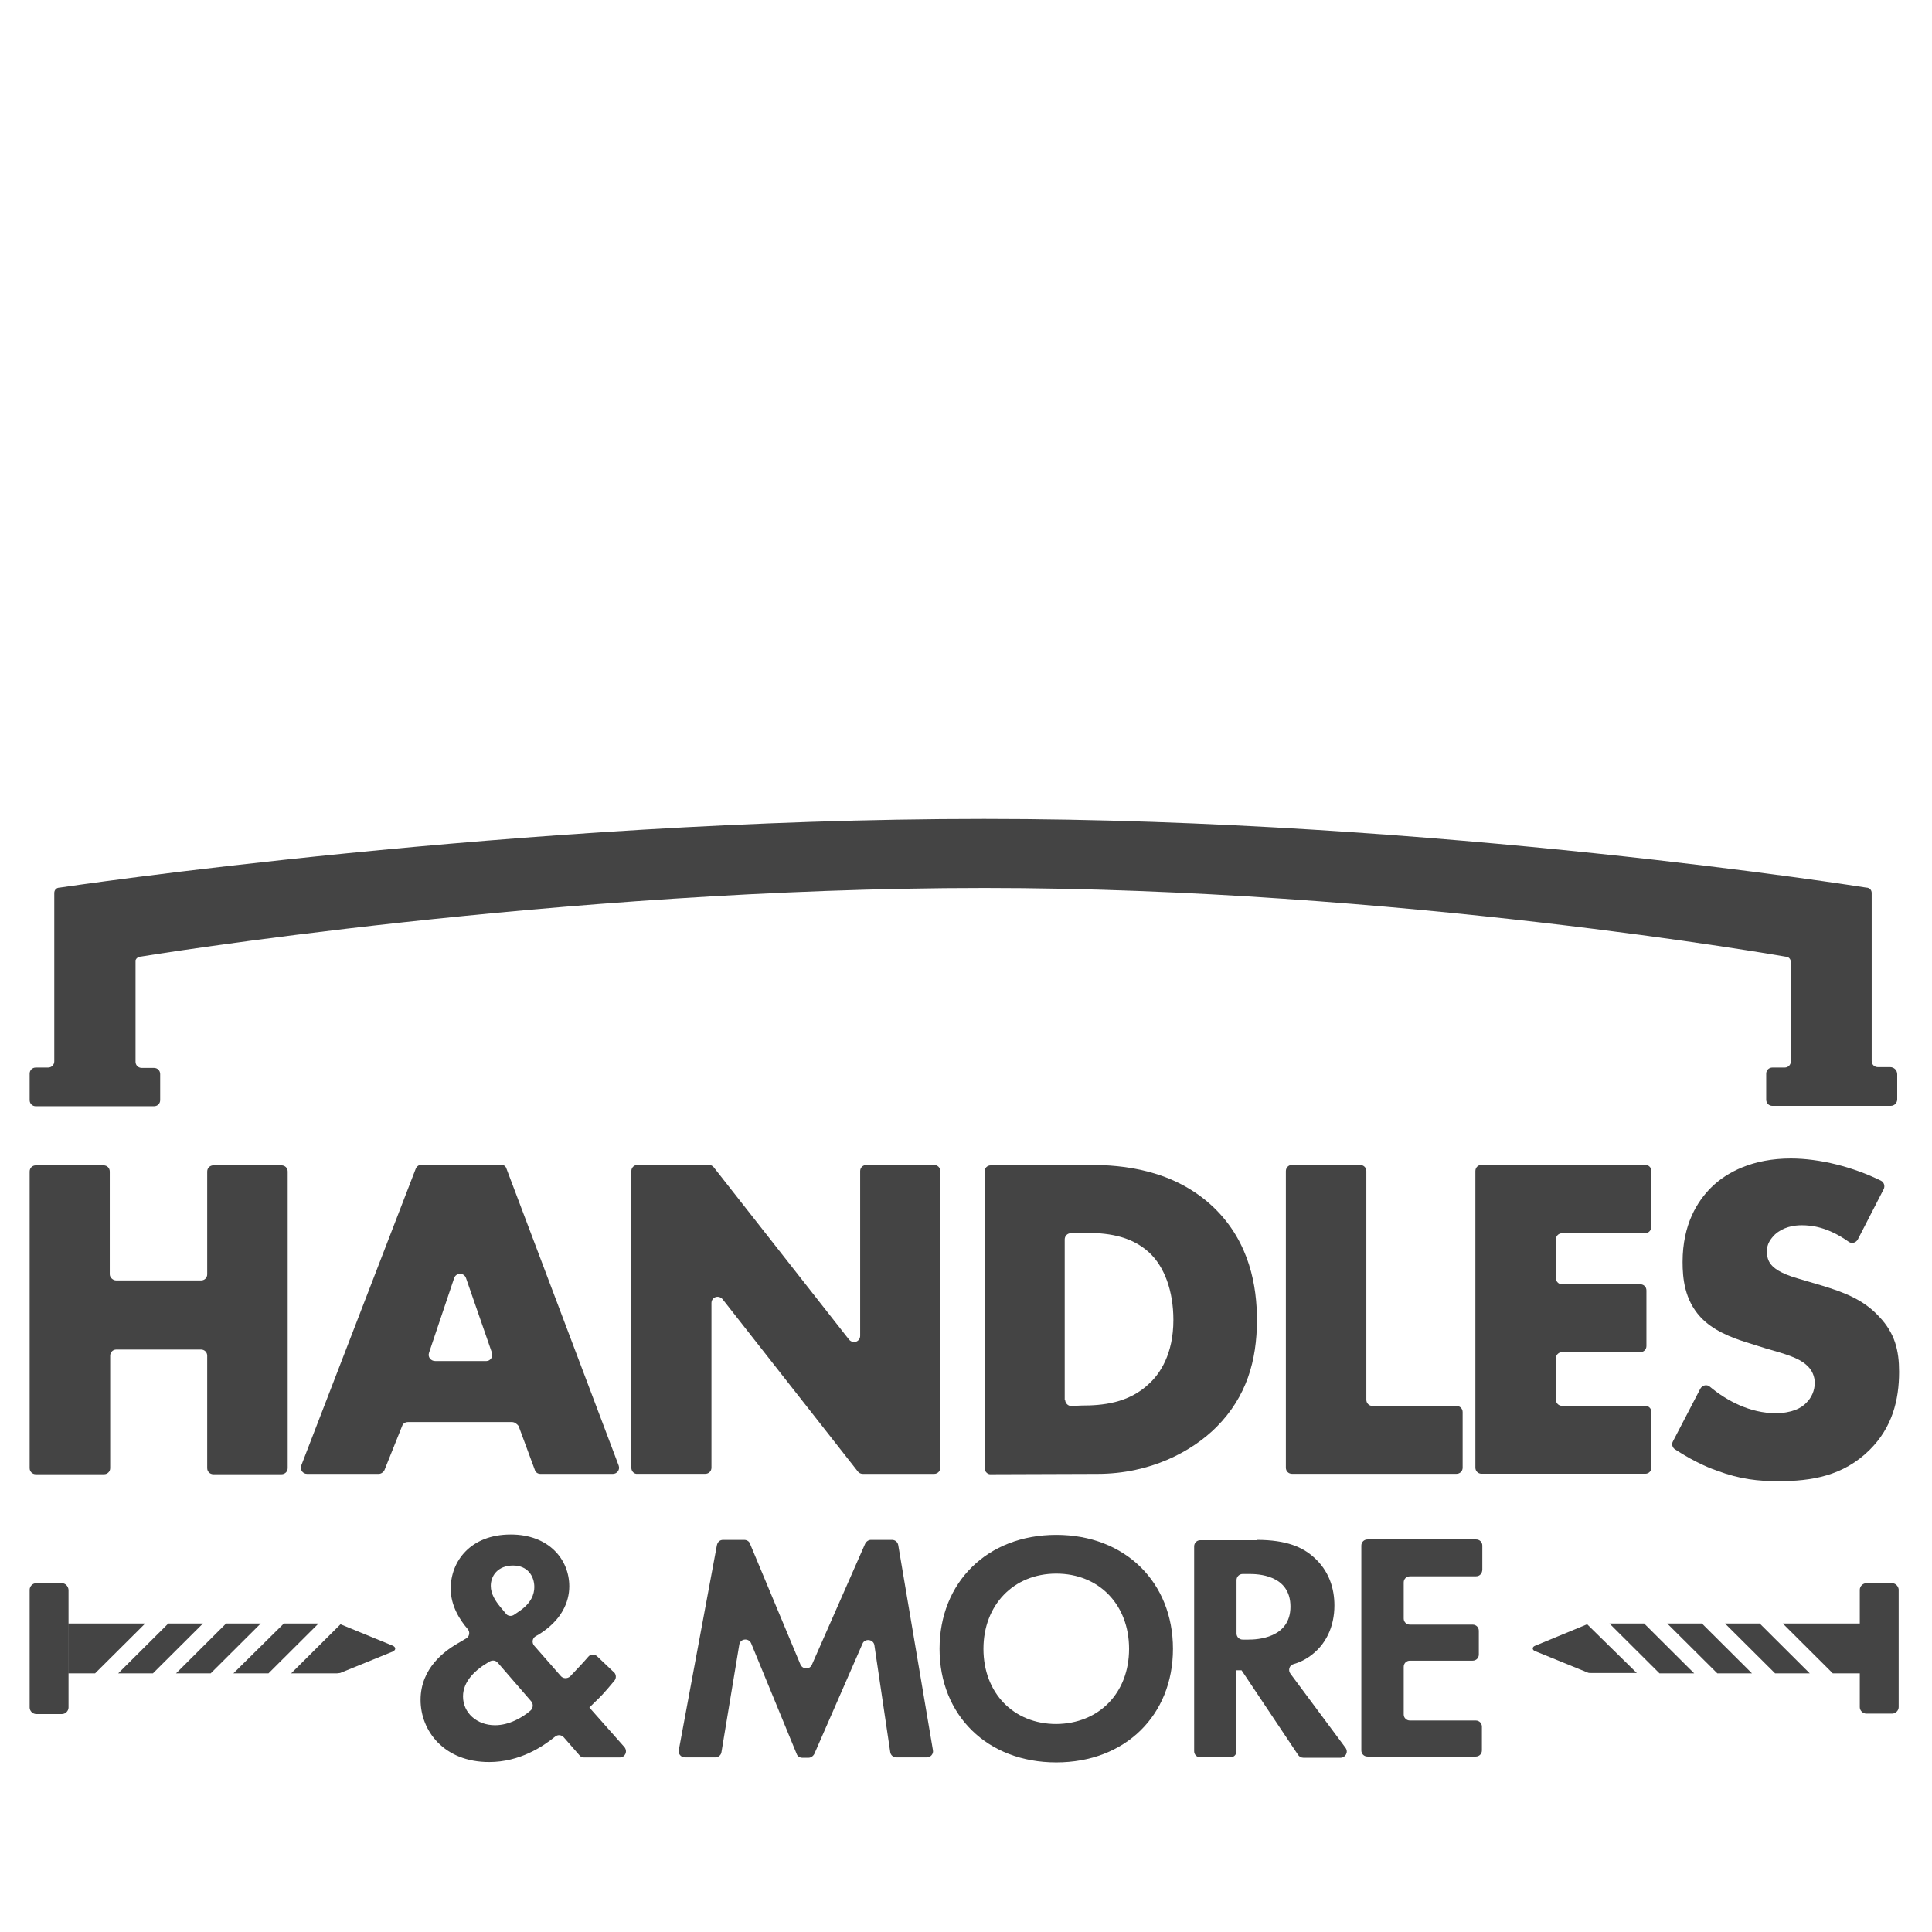
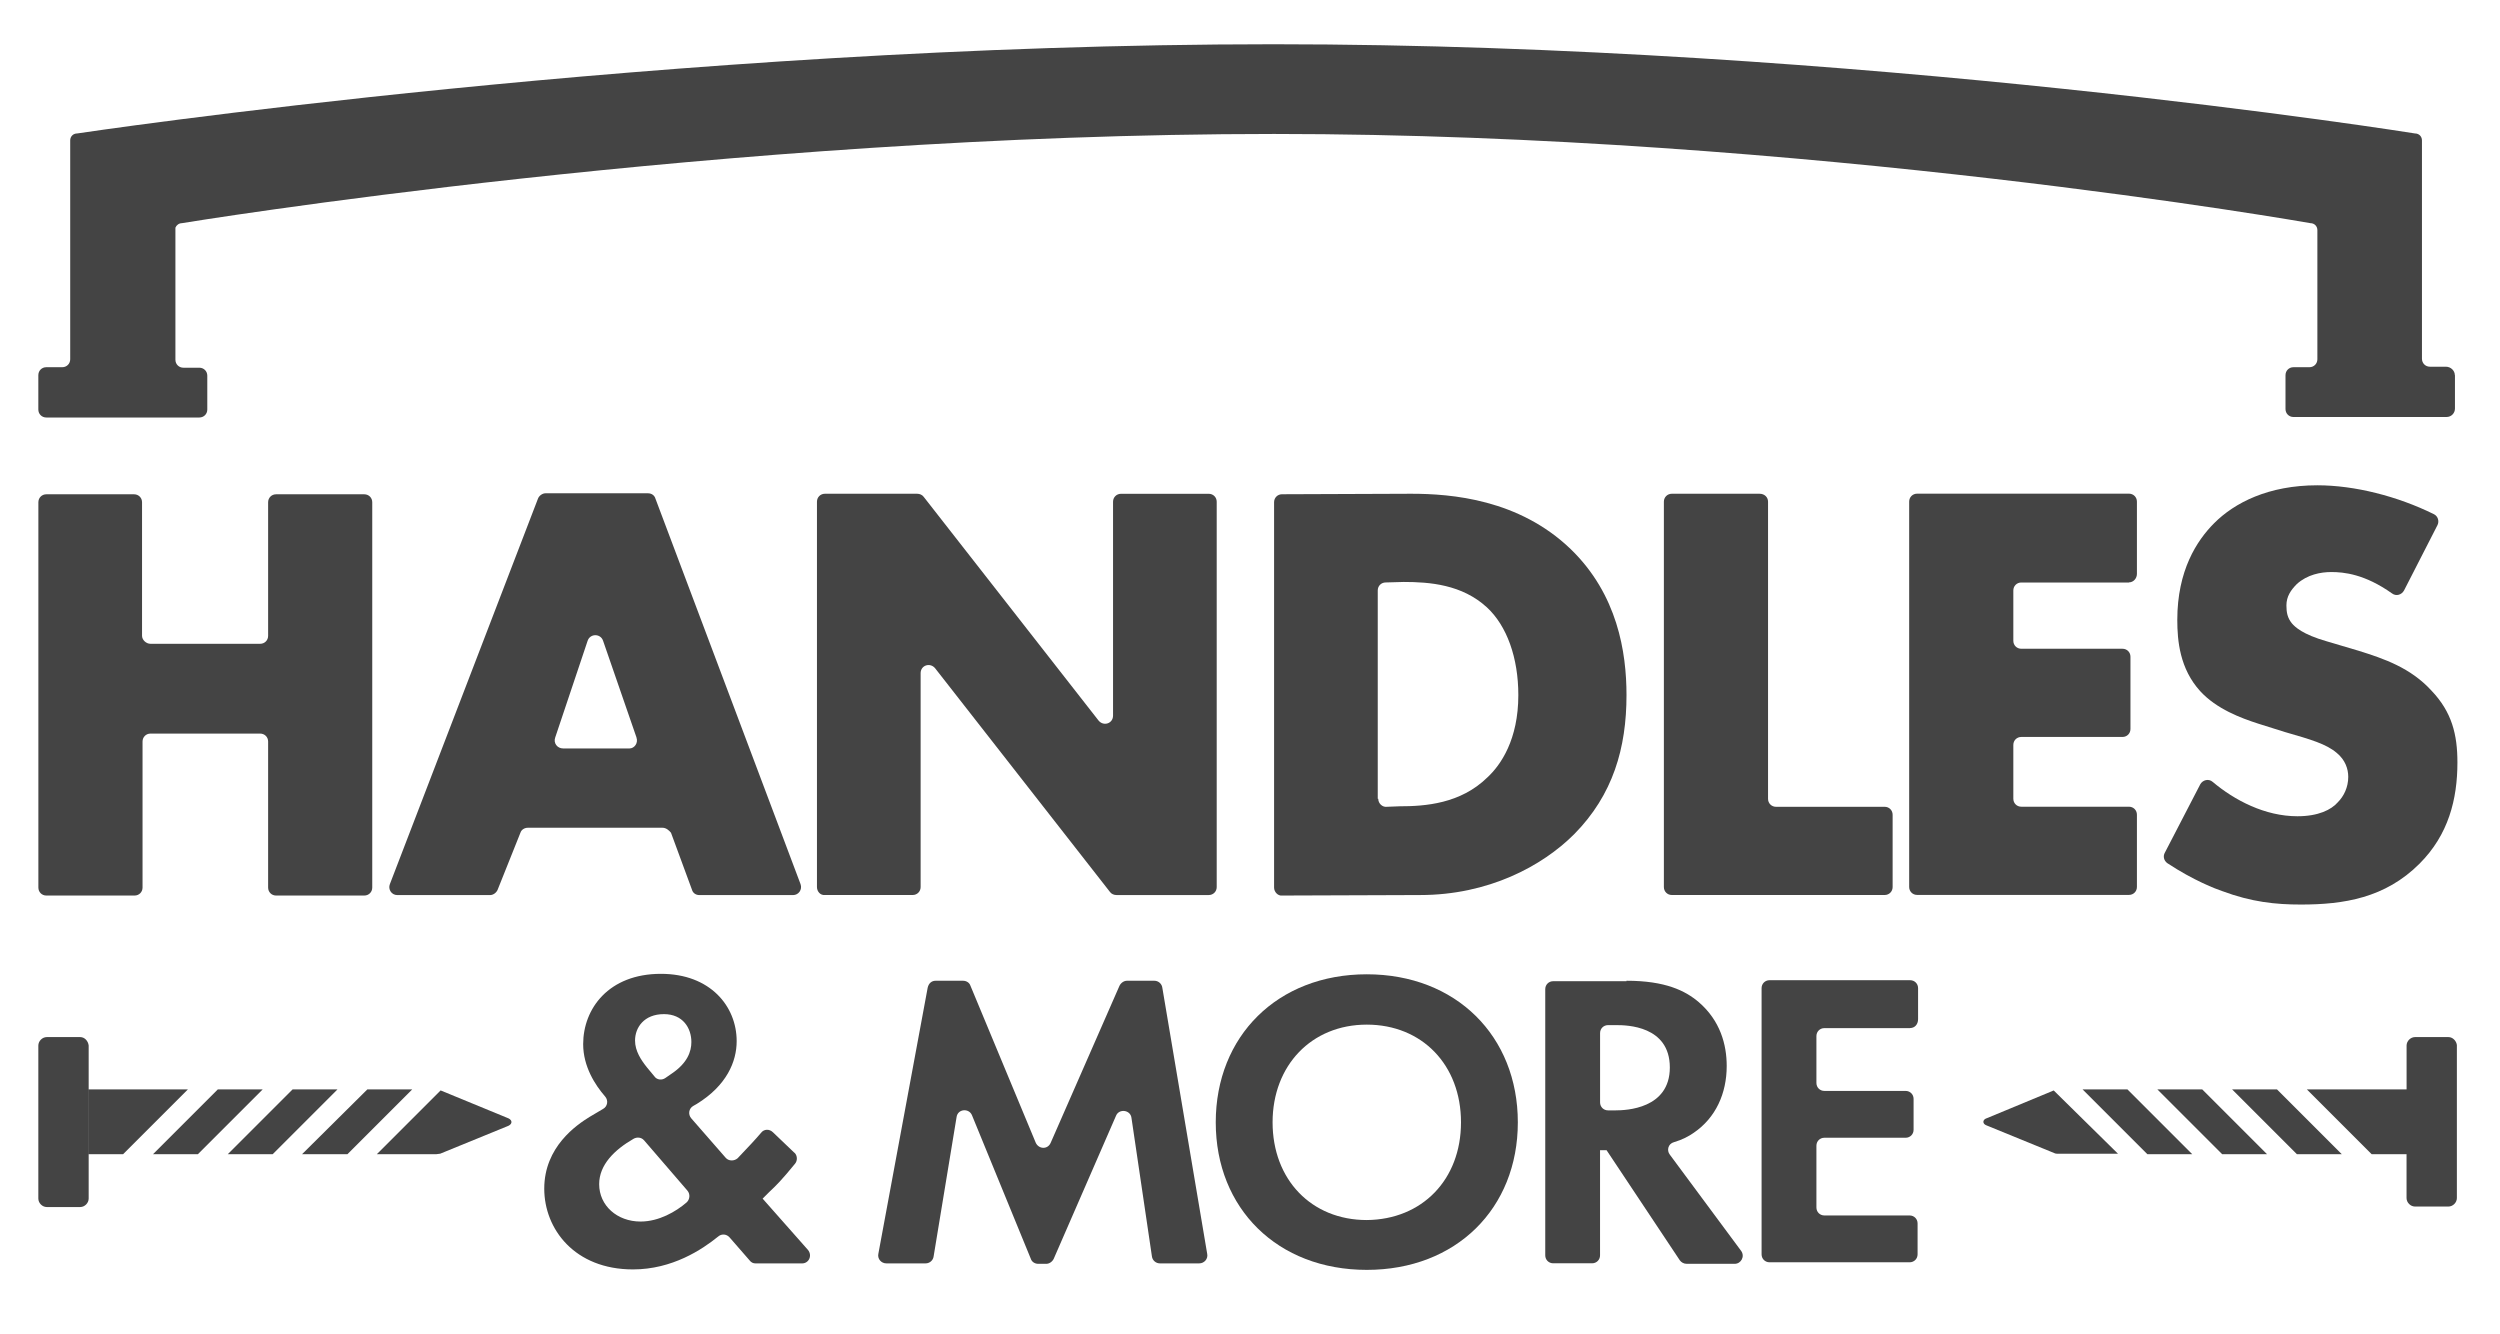
- <svg xmlns="http://www.w3.org/2000/svg" width="32" height="32" viewBox="0 0 32 32" fill="none">
+ <svg xmlns="http://www.w3.org/2000/svg" width="60" height="32" viewBox="0 0 60 32" fill="none">
  <g id="logo">
-     <path id="Vector" d="M1.027 26.223H0.599C0.541 26.223 0.491 26.274 0.491 26.331V28.282C0.491 28.339 0.542 28.39 0.599 28.39H1.027C1.084 28.39 1.135 28.339 1.135 28.282V26.331C1.129 26.273 1.084 26.223 1.027 26.223V26.223Z" fill="#444444" />
-     <path id="Vector_2" d="M2.788 26.89L1.958 27.716H2.533L3.362 26.89H2.788Z" fill="#444444" />
-     <path id="Vector_3" d="M3.745 26.89L2.916 27.716H3.49L4.319 26.89H3.745Z" fill="#444444" />
-     <path id="Vector_4" d="M4.702 26.89L3.866 27.716H4.447L5.276 26.89H4.702Z" fill="#444444" />
-     <path id="Vector_5" d="M6.508 27.259L5.64 26.903L4.823 27.716H5.583C5.602 27.716 5.615 27.71 5.634 27.71L6.508 27.354C6.559 27.328 6.559 27.284 6.508 27.259H6.508Z" fill="#444444" />
-     <path id="Vector_6" d="M1.129 26.89V27.716H1.575L2.405 26.89H1.129Z" fill="#444444" />
-     <path id="Vector_7" d="M31.34 26.223H30.913C30.855 26.223 30.804 26.274 30.804 26.331V26.89H29.528L30.357 27.716H30.804V28.276C30.804 28.333 30.855 28.383 30.912 28.383H31.34C31.397 28.383 31.448 28.332 31.448 28.276V26.324C31.442 26.273 31.397 26.223 31.34 26.223H31.34Z" fill="#444444" />
-     <path id="Vector_8" d="M27.614 26.89L28.444 27.716H29.018L28.189 26.89H27.614Z" fill="#444444" />
-     <path id="Vector_9" d="M26.657 26.89L27.486 27.716H28.061L27.232 26.89H26.657Z" fill="#444444" />
-     <path id="Vector_10" d="M28.571 26.89L29.401 27.716H29.975L29.146 26.89H28.571Z" fill="#444444" />
-     <path id="Vector_11" d="M25.426 27.259C25.374 27.278 25.374 27.329 25.426 27.348L26.3 27.704C26.312 27.71 26.332 27.71 26.351 27.71H27.11L26.288 26.903L25.426 27.259L25.426 27.259Z" fill="#444444" />
-     <path id="Vector_12" d="M31.424 17.783V18.209C31.424 18.266 31.379 18.317 31.315 18.317H29.356C29.299 18.317 29.254 18.272 29.254 18.215V17.783C29.254 17.726 29.299 17.682 29.356 17.682H29.561C29.618 17.682 29.662 17.637 29.662 17.58V15.935C29.662 15.884 29.624 15.845 29.573 15.845C29.573 15.845 23.116 14.708 16.308 14.708C9.258 14.708 2.329 15.845 2.329 15.845C2.29 15.845 2.258 15.871 2.245 15.903V17.587C2.245 17.644 2.29 17.688 2.347 17.688H2.551C2.609 17.688 2.653 17.733 2.653 17.79V18.222C2.653 18.279 2.609 18.323 2.551 18.323H0.593C0.535 18.323 0.491 18.279 0.491 18.222V17.783C0.491 17.726 0.535 17.682 0.593 17.682H0.797C0.854 17.682 0.899 17.637 0.899 17.58V14.79C0.899 14.739 0.937 14.702 0.988 14.702C0.988 14.702 8.587 13.564 16.301 13.564C23.785 13.564 30.912 14.702 30.912 14.702C30.963 14.702 31.001 14.74 31.001 14.79V17.574C31.001 17.631 31.046 17.675 31.103 17.675H31.307C31.371 17.675 31.422 17.727 31.422 17.783L31.424 17.783Z" fill="#444444" />
-     <path id="Vector_13" d="M1.926 21.208H3.33C3.388 21.208 3.432 21.164 3.432 21.107V19.404C3.432 19.346 3.477 19.302 3.534 19.302H4.663C4.721 19.302 4.765 19.347 4.765 19.404V24.317C4.765 24.374 4.72 24.418 4.663 24.418H3.534C3.476 24.418 3.432 24.373 3.432 24.317V22.455C3.432 22.397 3.387 22.353 3.33 22.353H1.926C1.869 22.353 1.825 22.398 1.825 22.455V24.317C1.825 24.374 1.78 24.418 1.723 24.418H0.593C0.535 24.418 0.491 24.373 0.491 24.317V19.404C0.491 19.346 0.536 19.302 0.593 19.302H1.716C1.774 19.302 1.818 19.347 1.818 19.404V21.107C1.818 21.158 1.869 21.208 1.926 21.208V21.208Z" fill="#444444" />
-     <path id="Vector_14" d="M8.479 23.554H6.757C6.712 23.554 6.674 23.579 6.661 23.618L6.368 24.349C6.349 24.387 6.31 24.412 6.273 24.412H5.086C5.009 24.412 4.965 24.336 4.99 24.273L6.885 19.36C6.898 19.321 6.943 19.29 6.981 19.29H8.295C8.34 19.29 8.378 19.315 8.39 19.36L10.247 24.273C10.273 24.343 10.221 24.412 10.152 24.412H8.952C8.907 24.412 8.869 24.387 8.857 24.342L8.589 23.618C8.563 23.586 8.525 23.554 8.481 23.554H8.479ZM8.147 22.403L7.719 21.17C7.687 21.075 7.554 21.075 7.522 21.17L7.107 22.403C7.081 22.473 7.132 22.543 7.209 22.543H8.057C8.121 22.543 8.172 22.473 8.147 22.403H8.147Z" fill="#444444" />
-     <path id="Vector_15" d="M10.457 24.31V19.397C10.457 19.339 10.502 19.295 10.559 19.295H11.739C11.771 19.295 11.803 19.308 11.822 19.334L14.062 22.187C14.126 22.264 14.247 22.226 14.247 22.124V19.397C14.247 19.34 14.292 19.296 14.349 19.296H15.472C15.53 19.296 15.574 19.34 15.574 19.397V24.31C15.574 24.368 15.529 24.412 15.472 24.412H14.292C14.26 24.412 14.228 24.399 14.209 24.373L11.969 21.52C11.905 21.443 11.784 21.481 11.784 21.583V24.31C11.784 24.367 11.739 24.411 11.682 24.411H10.559C10.501 24.418 10.457 24.367 10.457 24.31V24.31Z" fill="#444444" />
-     <path id="Vector_16" d="M16.308 24.316V19.403C16.308 19.346 16.353 19.302 16.41 19.302L18.063 19.295C18.58 19.295 19.441 19.365 20.105 20.001C20.704 20.579 20.819 21.316 20.819 21.863C20.819 22.537 20.647 23.134 20.149 23.636C19.741 24.043 19.052 24.412 18.178 24.412L16.41 24.418C16.359 24.424 16.308 24.373 16.308 24.317V24.316ZM17.642 23.185C17.642 23.242 17.693 23.293 17.75 23.287L17.916 23.28C18.241 23.28 18.694 23.248 19.039 22.912C19.211 22.753 19.435 22.429 19.435 21.863C19.435 21.386 19.288 20.979 19.032 20.744C18.714 20.452 18.299 20.42 17.967 20.42L17.737 20.426C17.68 20.426 17.635 20.471 17.635 20.528V23.185L17.642 23.185Z" fill="#444444" />
-     <path id="Vector_17" d="M22.631 19.397V23.185C22.631 23.242 22.676 23.287 22.733 23.287H24.124C24.181 23.287 24.226 23.331 24.226 23.388V24.31C24.226 24.367 24.181 24.411 24.124 24.411H21.399C21.342 24.411 21.298 24.367 21.298 24.31V19.397C21.298 19.339 21.342 19.295 21.399 19.295H22.523C22.587 19.295 22.631 19.34 22.631 19.397V19.397Z" fill="#444444" />
-     <path id="Vector_18" d="M27.251 20.427H25.872C25.815 20.427 25.771 20.471 25.771 20.528V21.17C25.771 21.227 25.816 21.272 25.872 21.272H27.168C27.226 21.272 27.27 21.316 27.27 21.373V22.295C27.27 22.352 27.225 22.396 27.168 22.396H25.872C25.815 22.396 25.771 22.441 25.771 22.498V23.184C25.771 23.241 25.816 23.285 25.872 23.285H27.251C27.308 23.285 27.352 23.33 27.352 23.387V24.309C27.352 24.366 27.308 24.41 27.251 24.41H24.539C24.482 24.41 24.437 24.366 24.437 24.309V19.396C24.437 19.338 24.482 19.294 24.539 19.294H27.251C27.308 19.294 27.352 19.339 27.352 19.396V20.317C27.352 20.375 27.308 20.425 27.251 20.425V20.427Z" fill="#444444" />
-     <path id="Vector_19" d="M28.163 23.001C28.195 22.943 28.271 22.924 28.322 22.969C28.603 23.204 28.992 23.407 29.407 23.407C29.675 23.407 29.84 23.324 29.924 23.229C30 23.153 30.058 23.038 30.058 22.905C30.058 22.804 30.019 22.689 29.911 22.6C29.777 22.486 29.579 22.429 29.247 22.334L28.903 22.226C28.686 22.156 28.373 22.041 28.163 21.812C27.901 21.527 27.869 21.171 27.869 20.903C27.869 20.274 28.118 19.893 28.341 19.67C28.603 19.41 29.037 19.188 29.662 19.188C30.14 19.188 30.689 19.327 31.155 19.556C31.206 19.582 31.225 19.645 31.2 19.696L30.772 20.528C30.74 20.586 30.67 20.605 30.619 20.567C30.268 20.319 30 20.294 29.84 20.294C29.706 20.294 29.534 20.325 29.4 20.446C29.323 20.523 29.266 20.605 29.266 20.719C29.266 20.808 29.279 20.878 29.337 20.948C29.375 20.993 29.47 21.088 29.783 21.177L30.192 21.298C30.517 21.399 30.855 21.514 31.123 21.806C31.384 22.079 31.455 22.365 31.455 22.721C31.455 23.192 31.34 23.643 30.97 24.012C30.53 24.45 30 24.533 29.452 24.533C29.126 24.533 28.82 24.501 28.444 24.361C28.367 24.336 28.08 24.228 27.742 24.005C27.697 23.974 27.684 23.916 27.71 23.872L28.163 23.001V23.001Z" fill="#444444" />
-     <path id="Vector_20" d="M10.17 27.698C10.209 27.736 10.209 27.799 10.177 27.837C10.004 28.047 9.94 28.11 9.845 28.2L9.762 28.282L10.342 28.937C10.4 29.007 10.355 29.109 10.266 29.109H9.672C9.64 29.109 9.614 29.096 9.595 29.07L9.34 28.778C9.301 28.733 9.238 28.727 9.193 28.765C8.989 28.931 8.606 29.185 8.102 29.185C7.355 29.185 6.966 28.67 6.966 28.155C6.966 27.622 7.381 27.342 7.547 27.24L7.719 27.139C7.777 27.107 7.79 27.031 7.745 26.98C7.618 26.834 7.465 26.598 7.465 26.313C7.465 25.862 7.79 25.416 8.46 25.416C9.091 25.416 9.429 25.83 9.429 26.274C9.429 26.535 9.302 26.84 8.919 27.075L8.874 27.1C8.817 27.132 8.804 27.208 8.849 27.259L9.289 27.761C9.327 27.806 9.397 27.806 9.442 27.768C9.575 27.628 9.671 27.526 9.741 27.444C9.78 27.393 9.85 27.393 9.894 27.437L10.168 27.698L10.17 27.698ZM8.243 27.539C8.211 27.5 8.154 27.494 8.109 27.52C7.867 27.659 7.669 27.85 7.669 28.098C7.669 28.371 7.899 28.575 8.199 28.575C8.435 28.575 8.652 28.448 8.786 28.333C8.831 28.295 8.837 28.225 8.799 28.18L8.244 27.539H8.243ZM8.377 26.725C8.409 26.77 8.473 26.776 8.517 26.744L8.601 26.687C8.798 26.553 8.85 26.407 8.85 26.286C8.85 26.108 8.741 25.93 8.499 25.93C8.243 25.93 8.129 26.102 8.129 26.267C8.129 26.4 8.205 26.515 8.282 26.61L8.377 26.724V26.725Z" fill="#444444" />
-     <path id="Vector_21" d="M11.976 25.505H12.326C12.371 25.505 12.41 25.53 12.422 25.568L13.258 27.57C13.296 27.653 13.411 27.659 13.449 27.57L14.33 25.568C14.349 25.53 14.387 25.505 14.425 25.505H14.776C14.827 25.505 14.871 25.543 14.878 25.594L15.452 28.987C15.465 29.051 15.414 29.108 15.35 29.108H14.846C14.795 29.108 14.751 29.07 14.745 29.019L14.483 27.252C14.47 27.15 14.323 27.131 14.285 27.226L13.488 29.05C13.468 29.088 13.43 29.114 13.392 29.114H13.29C13.245 29.114 13.207 29.088 13.195 29.05L12.442 27.22C12.403 27.125 12.257 27.137 12.244 27.245L11.95 29.019C11.944 29.07 11.899 29.108 11.848 29.108H11.345C11.28 29.108 11.23 29.051 11.243 28.987L11.874 25.594C11.887 25.536 11.925 25.505 11.976 25.505H11.976Z" fill="#444444" />
-     <path id="Vector_22" d="M19.428 27.31C19.428 28.409 18.637 29.191 17.495 29.191C16.352 29.191 15.562 28.409 15.562 27.31C15.562 26.21 16.352 25.422 17.495 25.422C18.637 25.422 19.428 26.21 19.428 27.31ZM18.701 27.31C18.701 26.579 18.203 26.064 17.495 26.064C16.787 26.064 16.289 26.585 16.289 27.31C16.289 28.041 16.787 28.555 17.495 28.555C18.203 28.549 18.701 28.041 18.701 27.31Z" fill="#444444" />
-     <path id="Vector_23" d="M20.819 25.505C21.317 25.505 21.572 25.631 21.744 25.778C22.019 26.013 22.102 26.318 22.102 26.591C22.102 26.941 21.962 27.252 21.68 27.443C21.616 27.487 21.534 27.532 21.425 27.563C21.355 27.582 21.33 27.665 21.374 27.722L22.286 28.949C22.338 29.019 22.286 29.114 22.203 29.114H21.591C21.552 29.114 21.52 29.095 21.502 29.069L20.564 27.665H20.48V29.006C20.48 29.063 20.436 29.107 20.379 29.107H19.881C19.823 29.107 19.779 29.062 19.779 29.006V25.612C19.779 25.555 19.824 25.51 19.881 25.51H20.819V25.505ZM20.481 27.056C20.481 27.113 20.526 27.157 20.583 27.157H20.678C20.812 27.157 21.374 27.138 21.374 26.611C21.374 26.077 20.819 26.07 20.691 26.07H20.583C20.525 26.07 20.481 26.115 20.481 26.172V27.055V27.056Z" fill="#444444" />
-     <path id="Vector_24" d="M24.45 26.109H23.352C23.294 26.109 23.25 26.153 23.25 26.21V26.808C23.25 26.865 23.295 26.909 23.352 26.909H24.392C24.45 26.909 24.494 26.954 24.494 27.011V27.405C24.494 27.462 24.449 27.506 24.392 27.506H23.352C23.294 27.506 23.25 27.551 23.25 27.608V28.396C23.25 28.453 23.295 28.497 23.352 28.497H24.443C24.501 28.497 24.545 28.542 24.545 28.599V28.993C24.545 29.05 24.5 29.094 24.443 29.094H22.65C22.593 29.094 22.548 29.05 22.548 28.993V25.599C22.548 25.542 22.593 25.498 22.65 25.498H24.45C24.507 25.498 24.552 25.542 24.552 25.599V25.993C24.552 26.063 24.507 26.108 24.45 26.108V26.109Z" fill="#444444" />
+     <path id="Vector" d="M1.925 24.89H1.123C1.015 24.89 0.92 24.986 0.92 25.093V28.766C0.92 28.874 1.016 28.969 1.123 28.969H1.925C2.033 28.969 2.128 28.873 2.128 28.766V25.093C2.116 24.985 2.032 24.89 1.925 24.89V24.89Z" fill="#444444" />
+     <path id="Vector_2" d="M5.227 26.146L3.672 27.701H4.749L6.304 26.146H5.227Z" fill="#444444" />
+     <path id="Vector_3" d="M7.022 26.146L5.467 27.701H6.544L8.099 26.146H7.022Z" fill="#444444" />
+     <path id="Vector_4" d="M8.816 26.146L7.249 27.701H8.338L9.893 26.146H8.816Z" fill="#444444" />
+     <path id="Vector_5" d="M12.202 26.84L10.575 26.17L9.044 27.701H10.468C10.504 27.701 10.528 27.689 10.564 27.689L12.203 27.019C12.299 26.971 12.299 26.887 12.203 26.84H12.202Z" fill="#444444" />
+     <path id="Vector_6" d="M2.117 26.146V27.701H2.954L4.509 26.146H2.117Z" fill="#444444" />
+     <path id="Vector_7" d="M58.763 24.89H57.961C57.853 24.89 57.758 24.986 57.758 25.093V26.146H55.365L56.92 27.701H57.757V28.754C57.757 28.862 57.853 28.957 57.96 28.957H58.762C58.87 28.957 58.965 28.861 58.965 28.754V25.081C58.953 24.985 58.869 24.89 58.762 24.89H58.763Z" fill="#444444" />
+     <path id="Vector_8" d="M51.777 26.146L53.332 27.701H54.409L52.854 26.146H51.777Z" fill="#444444" />
+     <path id="Vector_9" d="M49.982 26.146L51.537 27.701H52.614L51.059 26.146H49.982Z" fill="#444444" />
+     <path id="Vector_10" d="M53.571 26.146L55.126 27.701H56.203L54.648 26.146H53.571Z" fill="#444444" />
+     <path id="Vector_11" d="M47.673 26.84C47.577 26.876 47.577 26.972 47.673 27.008L49.312 27.678C49.336 27.69 49.372 27.69 49.408 27.69H50.832L49.289 26.171L47.674 26.841L47.673 26.84Z" fill="#444444" />
+     <path id="Vector_12" d="M58.919 9.003V9.805C58.919 9.913 58.835 10.008 58.716 10.008H55.043C54.935 10.008 54.852 9.924 54.852 9.817V9.004C54.852 8.896 54.936 8.813 55.043 8.813H55.426C55.534 8.813 55.617 8.729 55.617 8.622V5.524C55.617 5.428 55.545 5.356 55.45 5.356C55.45 5.356 43.343 3.215 30.578 3.215C17.359 3.215 4.366 5.356 4.366 5.356C4.294 5.356 4.234 5.404 4.21 5.464V8.634C4.21 8.742 4.294 8.825 4.401 8.825H4.784C4.892 8.825 4.975 8.909 4.975 9.016V9.829C4.975 9.937 4.891 10.02 4.784 10.02H1.111C1.003 10.02 0.92 9.936 0.92 9.829V9.004C0.92 8.896 1.004 8.813 1.111 8.813H1.494C1.602 8.813 1.685 8.729 1.685 8.622V3.37C1.685 3.274 1.757 3.203 1.852 3.203C1.852 3.203 16.1 1.062 30.564 1.062C44.597 1.062 57.96 3.203 57.96 3.203C58.056 3.203 58.127 3.275 58.127 3.37V8.61C58.127 8.718 58.211 8.801 58.318 8.801H58.701C58.821 8.801 58.916 8.897 58.916 9.004L58.919 9.003Z" fill="#444444" />
+     <path id="Vector_13" d="M3.612 15.451H6.244C6.352 15.451 6.435 15.367 6.435 15.26V12.054C6.435 11.946 6.519 11.863 6.626 11.863H8.743C8.851 11.863 8.934 11.947 8.934 12.054V21.302C8.934 21.41 8.85 21.493 8.743 21.493H6.626C6.518 21.493 6.435 21.409 6.435 21.302V17.797C6.435 17.689 6.351 17.606 6.244 17.606H3.612C3.504 17.606 3.421 17.69 3.421 17.797V21.302C3.421 21.41 3.337 21.493 3.23 21.493H1.112C1.004 21.493 0.921 21.409 0.921 21.302V12.054C0.921 11.946 1.005 11.863 1.112 11.863H3.218C3.326 11.863 3.409 11.947 3.409 12.054V15.26C3.409 15.356 3.505 15.451 3.612 15.451V15.451Z" fill="#444444" />
+     <path id="Vector_14" d="M15.899 19.866H12.669C12.585 19.866 12.513 19.914 12.49 19.986L11.94 21.362C11.904 21.434 11.832 21.482 11.761 21.482H9.536C9.392 21.482 9.309 21.338 9.357 21.219L12.91 11.971C12.934 11.899 13.018 11.839 13.089 11.839H15.553C15.637 11.839 15.709 11.887 15.732 11.971L19.213 21.219C19.261 21.351 19.165 21.482 19.034 21.482H16.785C16.701 21.482 16.629 21.434 16.606 21.35L16.104 19.986C16.056 19.926 15.984 19.866 15.901 19.866H15.899ZM15.276 17.7L14.474 15.379C14.414 15.2 14.163 15.2 14.103 15.379L13.325 17.7C13.277 17.832 13.373 17.963 13.516 17.963H15.107C15.227 17.963 15.322 17.831 15.275 17.7H15.276Z" fill="#444444" />
+     <path id="Vector_15" d="M19.607 21.289V12.041C19.607 11.933 19.691 11.85 19.798 11.85H22.011C22.071 11.85 22.131 11.874 22.167 11.922L26.366 17.294C26.486 17.438 26.713 17.366 26.713 17.174V12.042C26.713 11.934 26.797 11.851 26.904 11.851H29.01C29.118 11.851 29.201 11.935 29.201 12.042V21.29C29.201 21.398 29.117 21.481 29.01 21.481H26.797C26.737 21.481 26.677 21.457 26.641 21.409L22.442 16.037C22.322 15.893 22.095 15.965 22.095 16.157V21.289C22.095 21.397 22.011 21.48 21.904 21.48H19.798C19.69 21.492 19.607 21.396 19.607 21.289V21.289Z" fill="#444444" />
+     <path id="Vector_16" d="M30.578 21.301V12.053C30.578 11.945 30.662 11.862 30.769 11.862L33.868 11.85C34.837 11.85 36.452 11.982 37.696 13.178C38.821 14.267 39.036 15.654 39.036 16.683C39.036 17.951 38.713 19.076 37.78 20.021C37.014 20.787 35.722 21.481 34.083 21.481L30.769 21.493C30.673 21.505 30.578 21.409 30.578 21.302V21.301ZM33.078 19.172C33.078 19.28 33.174 19.375 33.281 19.363L33.592 19.351C34.202 19.351 35.052 19.291 35.698 18.657C36.021 18.358 36.44 17.748 36.44 16.683C36.44 15.786 36.165 15.02 35.686 14.577C35.088 14.027 34.31 13.967 33.688 13.967L33.257 13.979C33.149 13.979 33.066 14.063 33.066 14.17V19.171L33.078 19.172Z" fill="#444444" />
+     <path id="Vector_17" d="M42.433 12.042V19.172C42.433 19.28 42.517 19.363 42.624 19.363H45.232C45.34 19.363 45.423 19.447 45.423 19.554V21.289C45.423 21.397 45.339 21.48 45.232 21.48H40.124C40.016 21.48 39.933 21.396 39.933 21.289V12.041C39.933 11.933 40.017 11.85 40.124 11.85H42.23C42.35 11.85 42.433 11.934 42.433 12.041V12.042Z" fill="#444444" />
+     <path id="Vector_18" d="M51.095 13.98H48.511C48.403 13.98 48.32 14.064 48.32 14.171V15.379C48.32 15.487 48.404 15.57 48.511 15.57H50.94C51.048 15.57 51.131 15.654 51.131 15.761V17.496C51.131 17.604 51.047 17.687 50.94 17.687H48.511C48.403 17.687 48.32 17.771 48.32 17.878V19.17C48.32 19.278 48.404 19.361 48.511 19.361H51.095C51.203 19.361 51.286 19.445 51.286 19.552V21.287C51.286 21.395 51.202 21.478 51.095 21.478H46.011C45.903 21.478 45.82 21.394 45.82 21.287V12.039C45.82 11.931 45.904 11.848 46.011 11.848H51.095C51.203 11.848 51.286 11.932 51.286 12.039V13.774C51.286 13.882 51.202 13.977 51.095 13.977V13.98Z" fill="#444444" />
+     <path id="Vector_19" d="M52.805 18.825C52.865 18.717 53.008 18.681 53.104 18.765C53.63 19.208 54.36 19.59 55.138 19.59C55.64 19.59 55.951 19.434 56.107 19.255C56.251 19.111 56.358 18.896 56.358 18.645C56.358 18.454 56.286 18.238 56.083 18.071C55.832 17.856 55.461 17.748 54.839 17.569L54.193 17.366C53.786 17.234 53.2 17.019 52.805 16.588C52.315 16.05 52.255 15.38 52.255 14.877C52.255 13.693 52.722 12.975 53.14 12.556C53.63 12.065 54.444 11.647 55.616 11.647C56.513 11.647 57.542 11.91 58.415 12.341C58.511 12.389 58.547 12.509 58.499 12.604L57.697 14.171C57.637 14.279 57.506 14.315 57.41 14.243C56.752 13.776 56.25 13.729 55.95 13.729C55.699 13.729 55.376 13.789 55.125 14.016C54.981 14.16 54.874 14.315 54.874 14.53C54.874 14.698 54.898 14.829 55.006 14.961C55.078 15.045 55.257 15.224 55.843 15.392L56.609 15.619C57.219 15.81 57.853 16.026 58.356 16.576C58.846 17.09 58.978 17.629 58.978 18.299C58.978 19.184 58.763 20.034 58.069 20.728C57.244 21.553 56.251 21.709 55.222 21.709C54.612 21.709 54.038 21.649 53.332 21.386C53.188 21.338 52.65 21.135 52.016 20.716C51.932 20.656 51.908 20.548 51.956 20.465L52.805 18.826V18.825Z" fill="#444444" />
+     <path id="Vector_20" d="M19.069 27.666C19.141 27.738 19.141 27.857 19.081 27.929C18.758 28.324 18.638 28.443 18.459 28.611L18.303 28.767L19.392 29.999C19.5 30.131 19.416 30.322 19.248 30.322H18.135C18.075 30.322 18.027 30.298 17.991 30.25L17.512 29.7C17.44 29.616 17.321 29.604 17.237 29.676C16.854 29.987 16.136 30.466 15.191 30.466C13.791 30.466 13.062 29.497 13.062 28.528C13.062 27.523 13.84 26.997 14.151 26.805L14.474 26.614C14.582 26.554 14.606 26.411 14.522 26.315C14.283 26.04 13.996 25.597 13.996 25.059C13.996 24.21 14.606 23.372 15.862 23.372C17.046 23.372 17.68 24.15 17.68 24.987C17.68 25.478 17.441 26.052 16.723 26.494L16.639 26.542C16.531 26.602 16.507 26.745 16.591 26.841L17.416 27.786C17.488 27.87 17.619 27.87 17.703 27.798C17.954 27.535 18.134 27.343 18.265 27.188C18.337 27.092 18.468 27.092 18.552 27.176L19.066 27.667L19.069 27.666ZM15.456 27.367C15.396 27.295 15.288 27.283 15.205 27.331C14.75 27.594 14.38 27.953 14.38 28.42C14.38 28.934 14.811 29.317 15.373 29.317C15.816 29.317 16.222 29.078 16.474 28.862C16.558 28.79 16.57 28.659 16.498 28.575L15.457 27.367H15.456ZM15.707 25.835C15.767 25.919 15.886 25.931 15.97 25.871L16.126 25.763C16.497 25.512 16.593 25.237 16.593 25.009C16.593 24.674 16.39 24.339 15.935 24.339C15.456 24.339 15.241 24.662 15.241 24.973C15.241 25.224 15.385 25.44 15.528 25.619L15.707 25.834V25.835Z" fill="#444444" />
+     <path id="Vector_21" d="M22.454 23.538H23.112C23.196 23.538 23.268 23.586 23.291 23.658L24.858 27.426C24.93 27.582 25.145 27.594 25.217 27.426L26.868 23.658C26.904 23.586 26.976 23.538 27.047 23.538H27.705C27.801 23.538 27.884 23.61 27.896 23.706L28.973 30.094C28.997 30.214 28.901 30.321 28.782 30.321H27.837C27.741 30.321 27.658 30.249 27.646 30.153L27.155 26.827C27.131 26.636 26.856 26.6 26.784 26.779L25.289 30.212C25.253 30.284 25.181 30.332 25.11 30.332H24.919C24.835 30.332 24.763 30.284 24.74 30.212L23.328 26.767C23.256 26.588 22.981 26.611 22.957 26.815L22.407 30.153C22.395 30.249 22.311 30.321 22.216 30.321H21.271C21.151 30.321 21.056 30.213 21.08 30.094L22.264 23.706C22.288 23.598 22.36 23.538 22.455 23.538H22.454Z" fill="#444444" />
+     <path id="Vector_22" d="M36.428 26.936C36.428 29.006 34.945 30.477 32.803 30.477C30.661 30.477 29.178 29.006 29.178 26.936C29.178 24.866 30.661 23.383 32.803 23.383C34.945 23.383 36.428 24.866 36.428 26.936ZM35.064 26.936C35.064 25.56 34.131 24.591 32.803 24.591C31.475 24.591 30.542 25.572 30.542 26.936C30.542 28.312 31.475 29.281 32.803 29.281C34.131 29.269 35.064 28.312 35.064 26.936Z" fill="#444444" />
+     <path id="Vector_23" d="M39.036 23.538C39.969 23.538 40.448 23.777 40.771 24.052C41.285 24.495 41.441 25.069 41.441 25.583C41.441 26.241 41.178 26.827 40.651 27.186C40.531 27.27 40.376 27.354 40.172 27.413C40.04 27.449 39.993 27.604 40.076 27.712L41.787 30.021C41.883 30.153 41.787 30.332 41.631 30.332H40.483C40.411 30.332 40.351 30.296 40.316 30.248L38.557 27.604H38.401V30.128C38.401 30.236 38.317 30.319 38.21 30.319H37.277C37.169 30.319 37.086 30.235 37.086 30.128V23.74C37.086 23.632 37.17 23.549 37.277 23.549H39.036V23.538ZM38.402 26.458C38.402 26.566 38.486 26.649 38.593 26.649H38.772C39.023 26.649 40.076 26.613 40.076 25.62C40.076 24.615 39.035 24.603 38.796 24.603H38.593C38.485 24.603 38.402 24.687 38.402 24.794V26.457V26.458Z" fill="#444444" />
+     <path id="Vector_24" d="M45.843 24.675H43.785C43.677 24.675 43.594 24.759 43.594 24.866V25.991C43.594 26.099 43.678 26.182 43.785 26.182H45.735C45.843 26.182 45.926 26.266 45.926 26.373V27.115C45.926 27.223 45.842 27.306 45.735 27.306H43.785C43.677 27.306 43.594 27.39 43.594 27.497V28.98C43.594 29.088 43.678 29.171 43.785 29.171H45.831C45.939 29.171 46.022 29.255 46.022 29.362V30.104C46.022 30.212 45.938 30.295 45.831 30.295H42.469C42.361 30.295 42.278 30.211 42.278 30.104V23.716C42.278 23.608 42.362 23.525 42.469 23.525H45.843C45.951 23.525 46.034 23.609 46.034 23.716V24.458C46.034 24.59 45.95 24.673 45.843 24.673V24.675Z" fill="#444444" />
  </g>
</svg>
